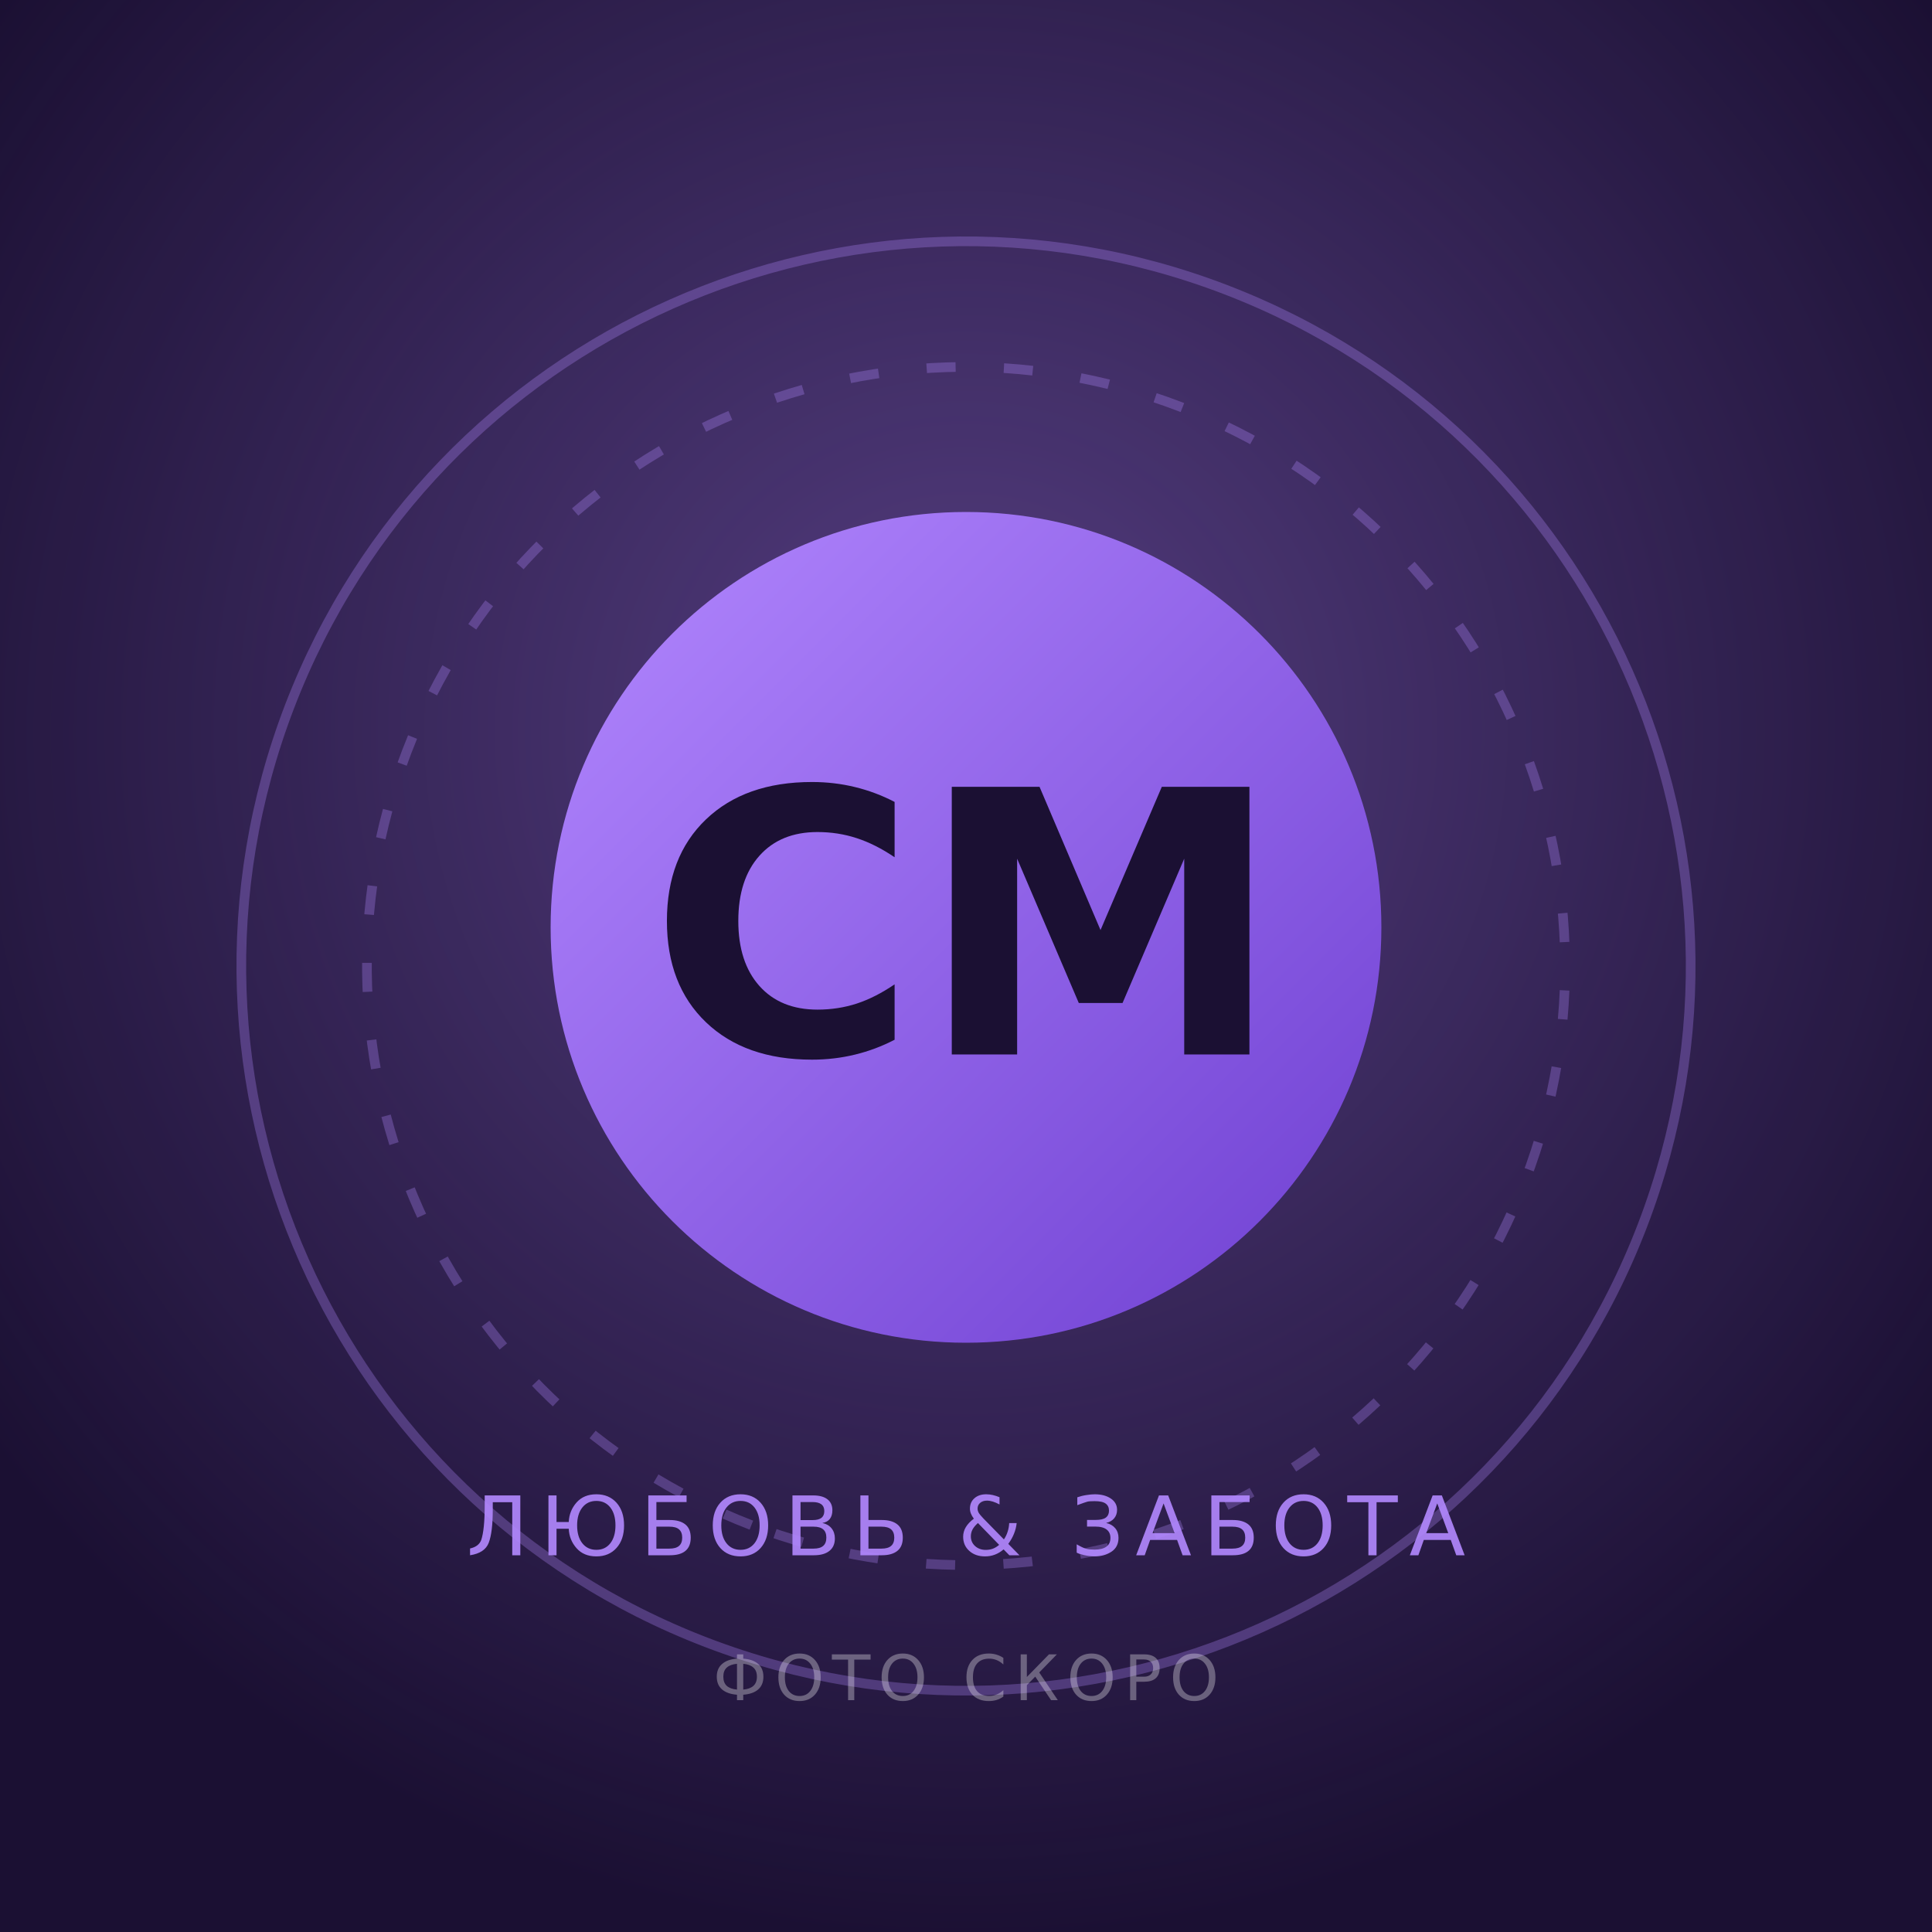
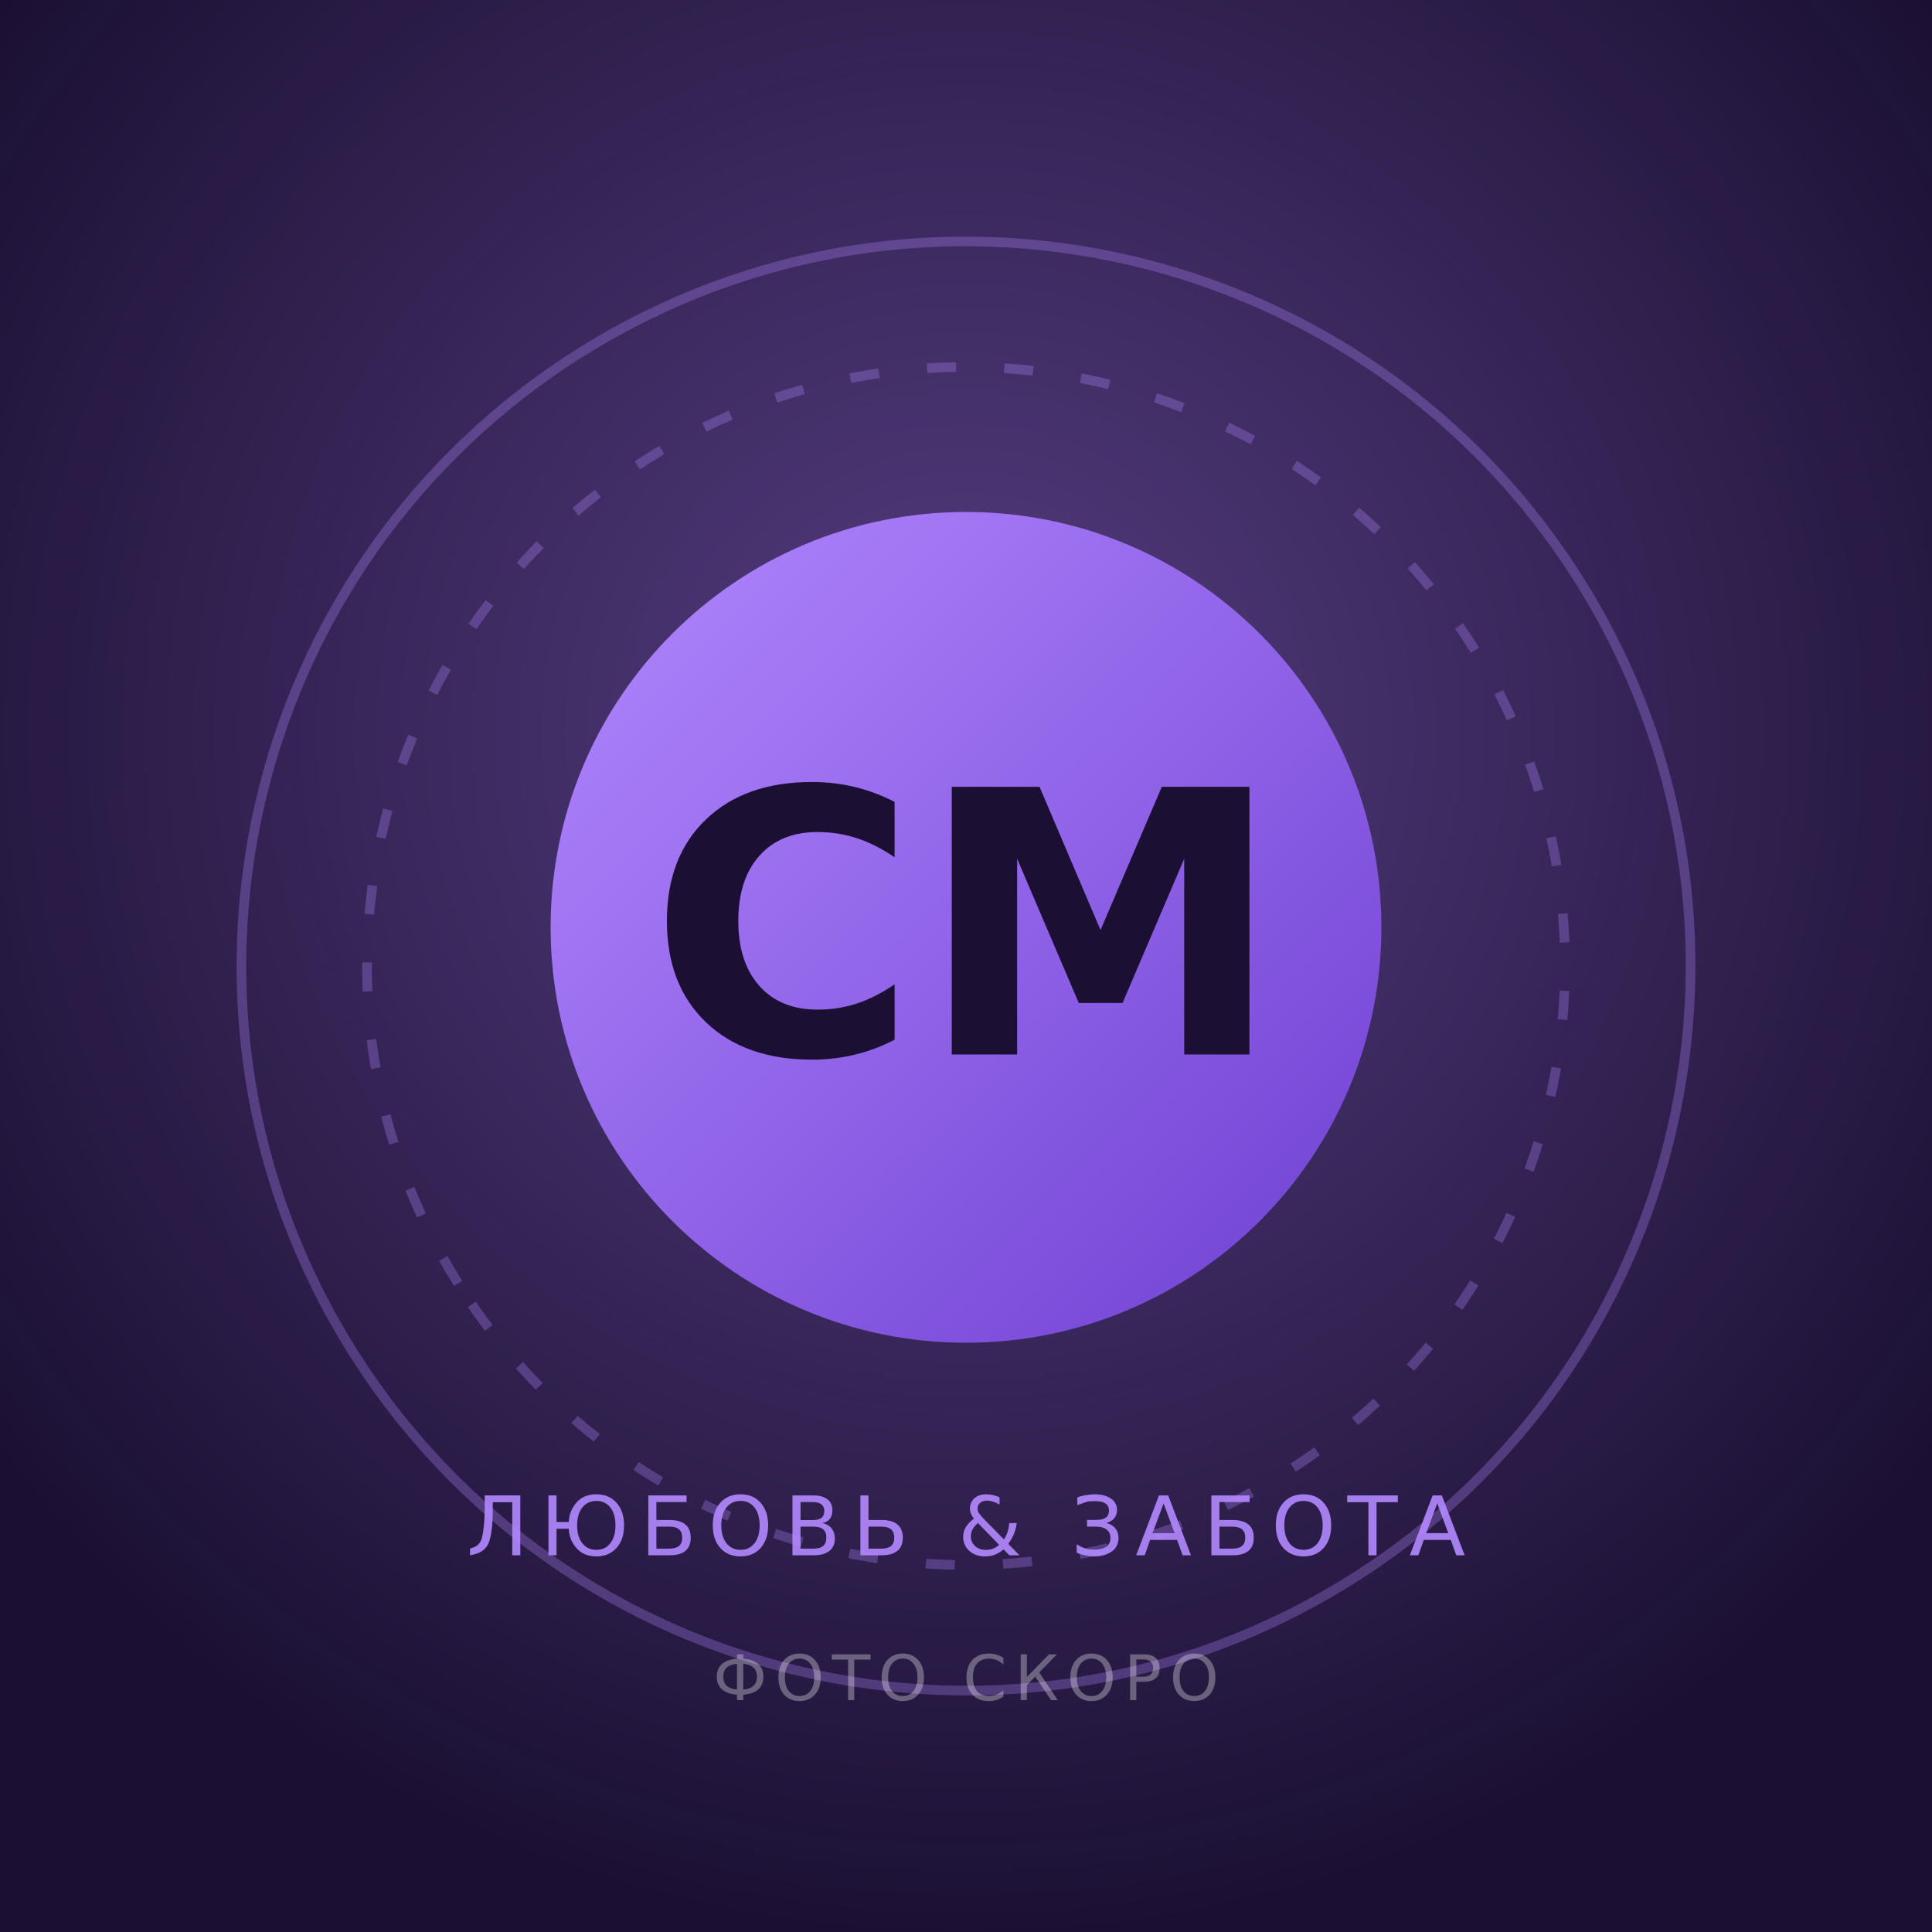
<svg xmlns="http://www.w3.org/2000/svg" viewBox="0 0 400 400" width="400" height="400" role="img" aria-label="Сестра Маша — портрет">
  <defs>
    <linearGradient id="g" x1="0" y1="0" x2="1" y2="1">
      <stop offset="0%" stop-color="#B388FF" />
      <stop offset="100%" stop-color="#6E3FD1" />
    </linearGradient>
    <radialGradient id="glow" cx="50%" cy="38%" r="62%">
      <stop offset="0%" stop-color="#B388FF" stop-opacity=".38" />
      <stop offset="100%" stop-color="#B388FF" stop-opacity="0" />
    </radialGradient>
  </defs>
  <rect width="400" height="400" fill="#1B1033" />
  <rect width="400" height="400" fill="url(#glow)" />
-   <g transform="rotate(111 200 200)" opacity=".30" fill="none" stroke="#B388FF" stroke-width="2">
+   <g transform="rotate(148 200 200)" opacity=".30" fill="none" stroke="#B388FF" stroke-width="2">
    <circle cx="200" cy="200" r="150" />
    <circle cx="200" cy="200" r="124" stroke-dasharray="6 10" />
  </g>
  <circle cx="200" cy="192" r="86" fill="url(#g)" />
  <text x="200" y="192" text-anchor="middle" dominant-baseline="central" font-family="Syne,Verdana,DejaVu Sans,sans-serif" font-size="76" font-weight="800" fill="#1B1033">СМ</text>
  <text x="200" y="322" text-anchor="middle" font-family="Verdana,DejaVu Sans,sans-serif" font-size="17" letter-spacing="2.4" fill="#B388FF" opacity=".9">ЛЮБОВЬ &amp; ЗАБОТА</text>
  <text x="200" y="352" text-anchor="middle" font-family="Verdana,DejaVu Sans,sans-serif" font-size="13" letter-spacing="1.6" fill="#ffffff" opacity=".32">ФОТО СКОРО</text>
</svg>
